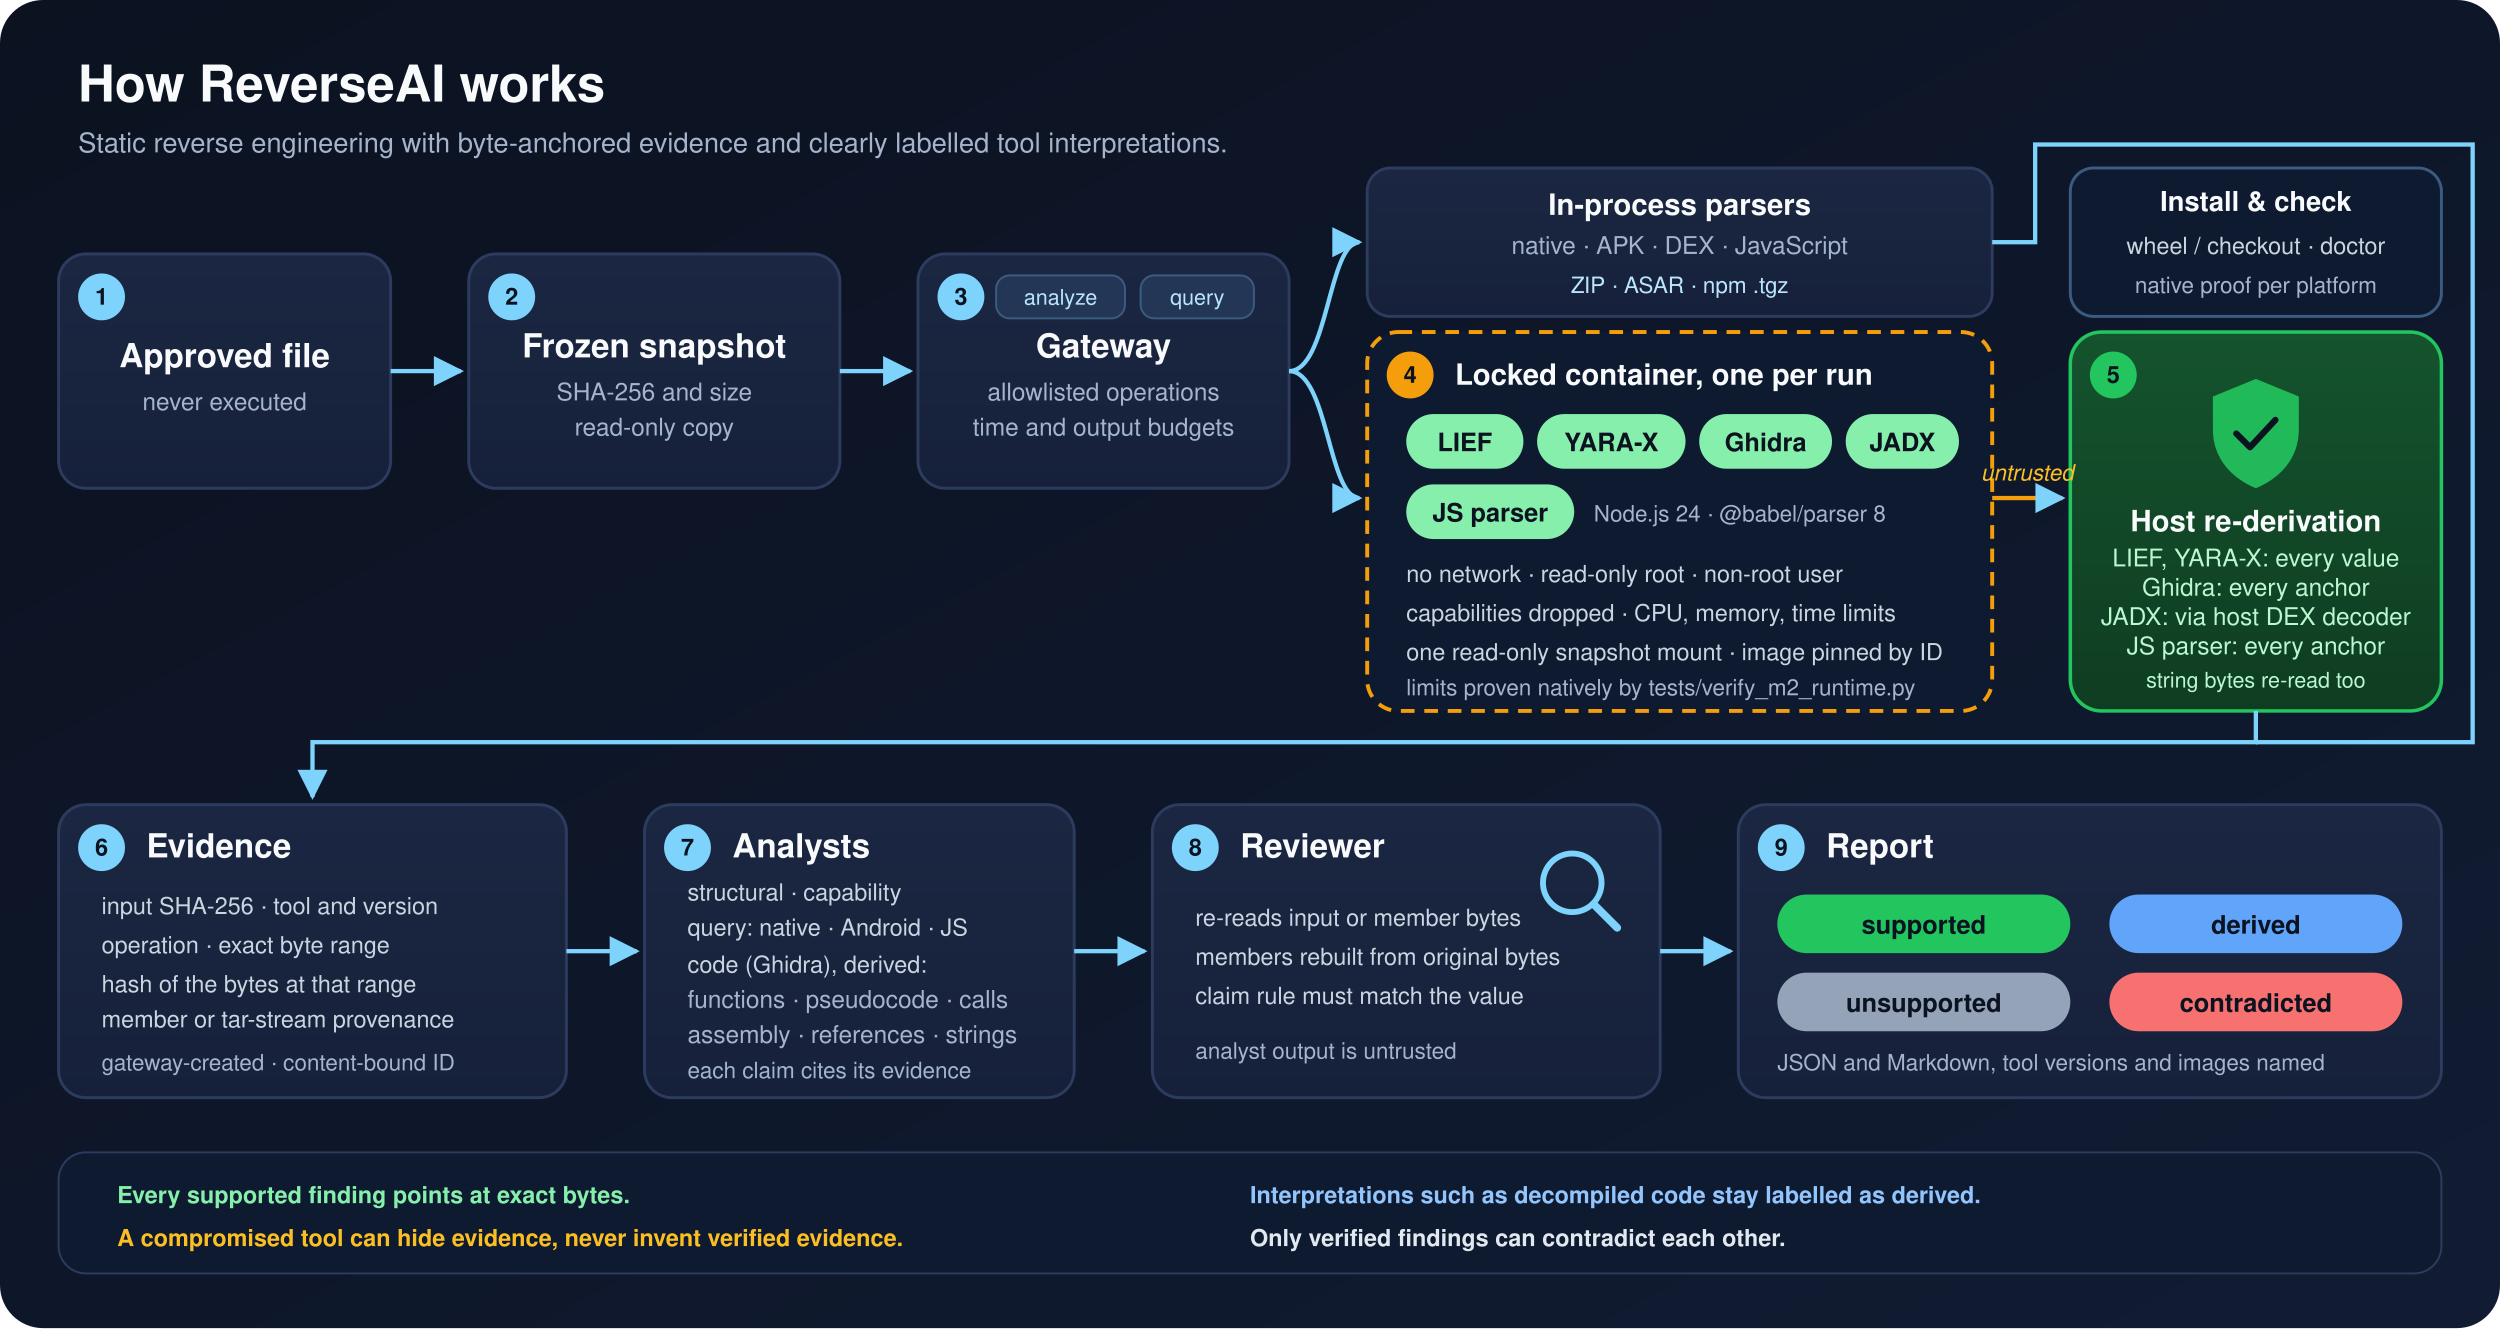
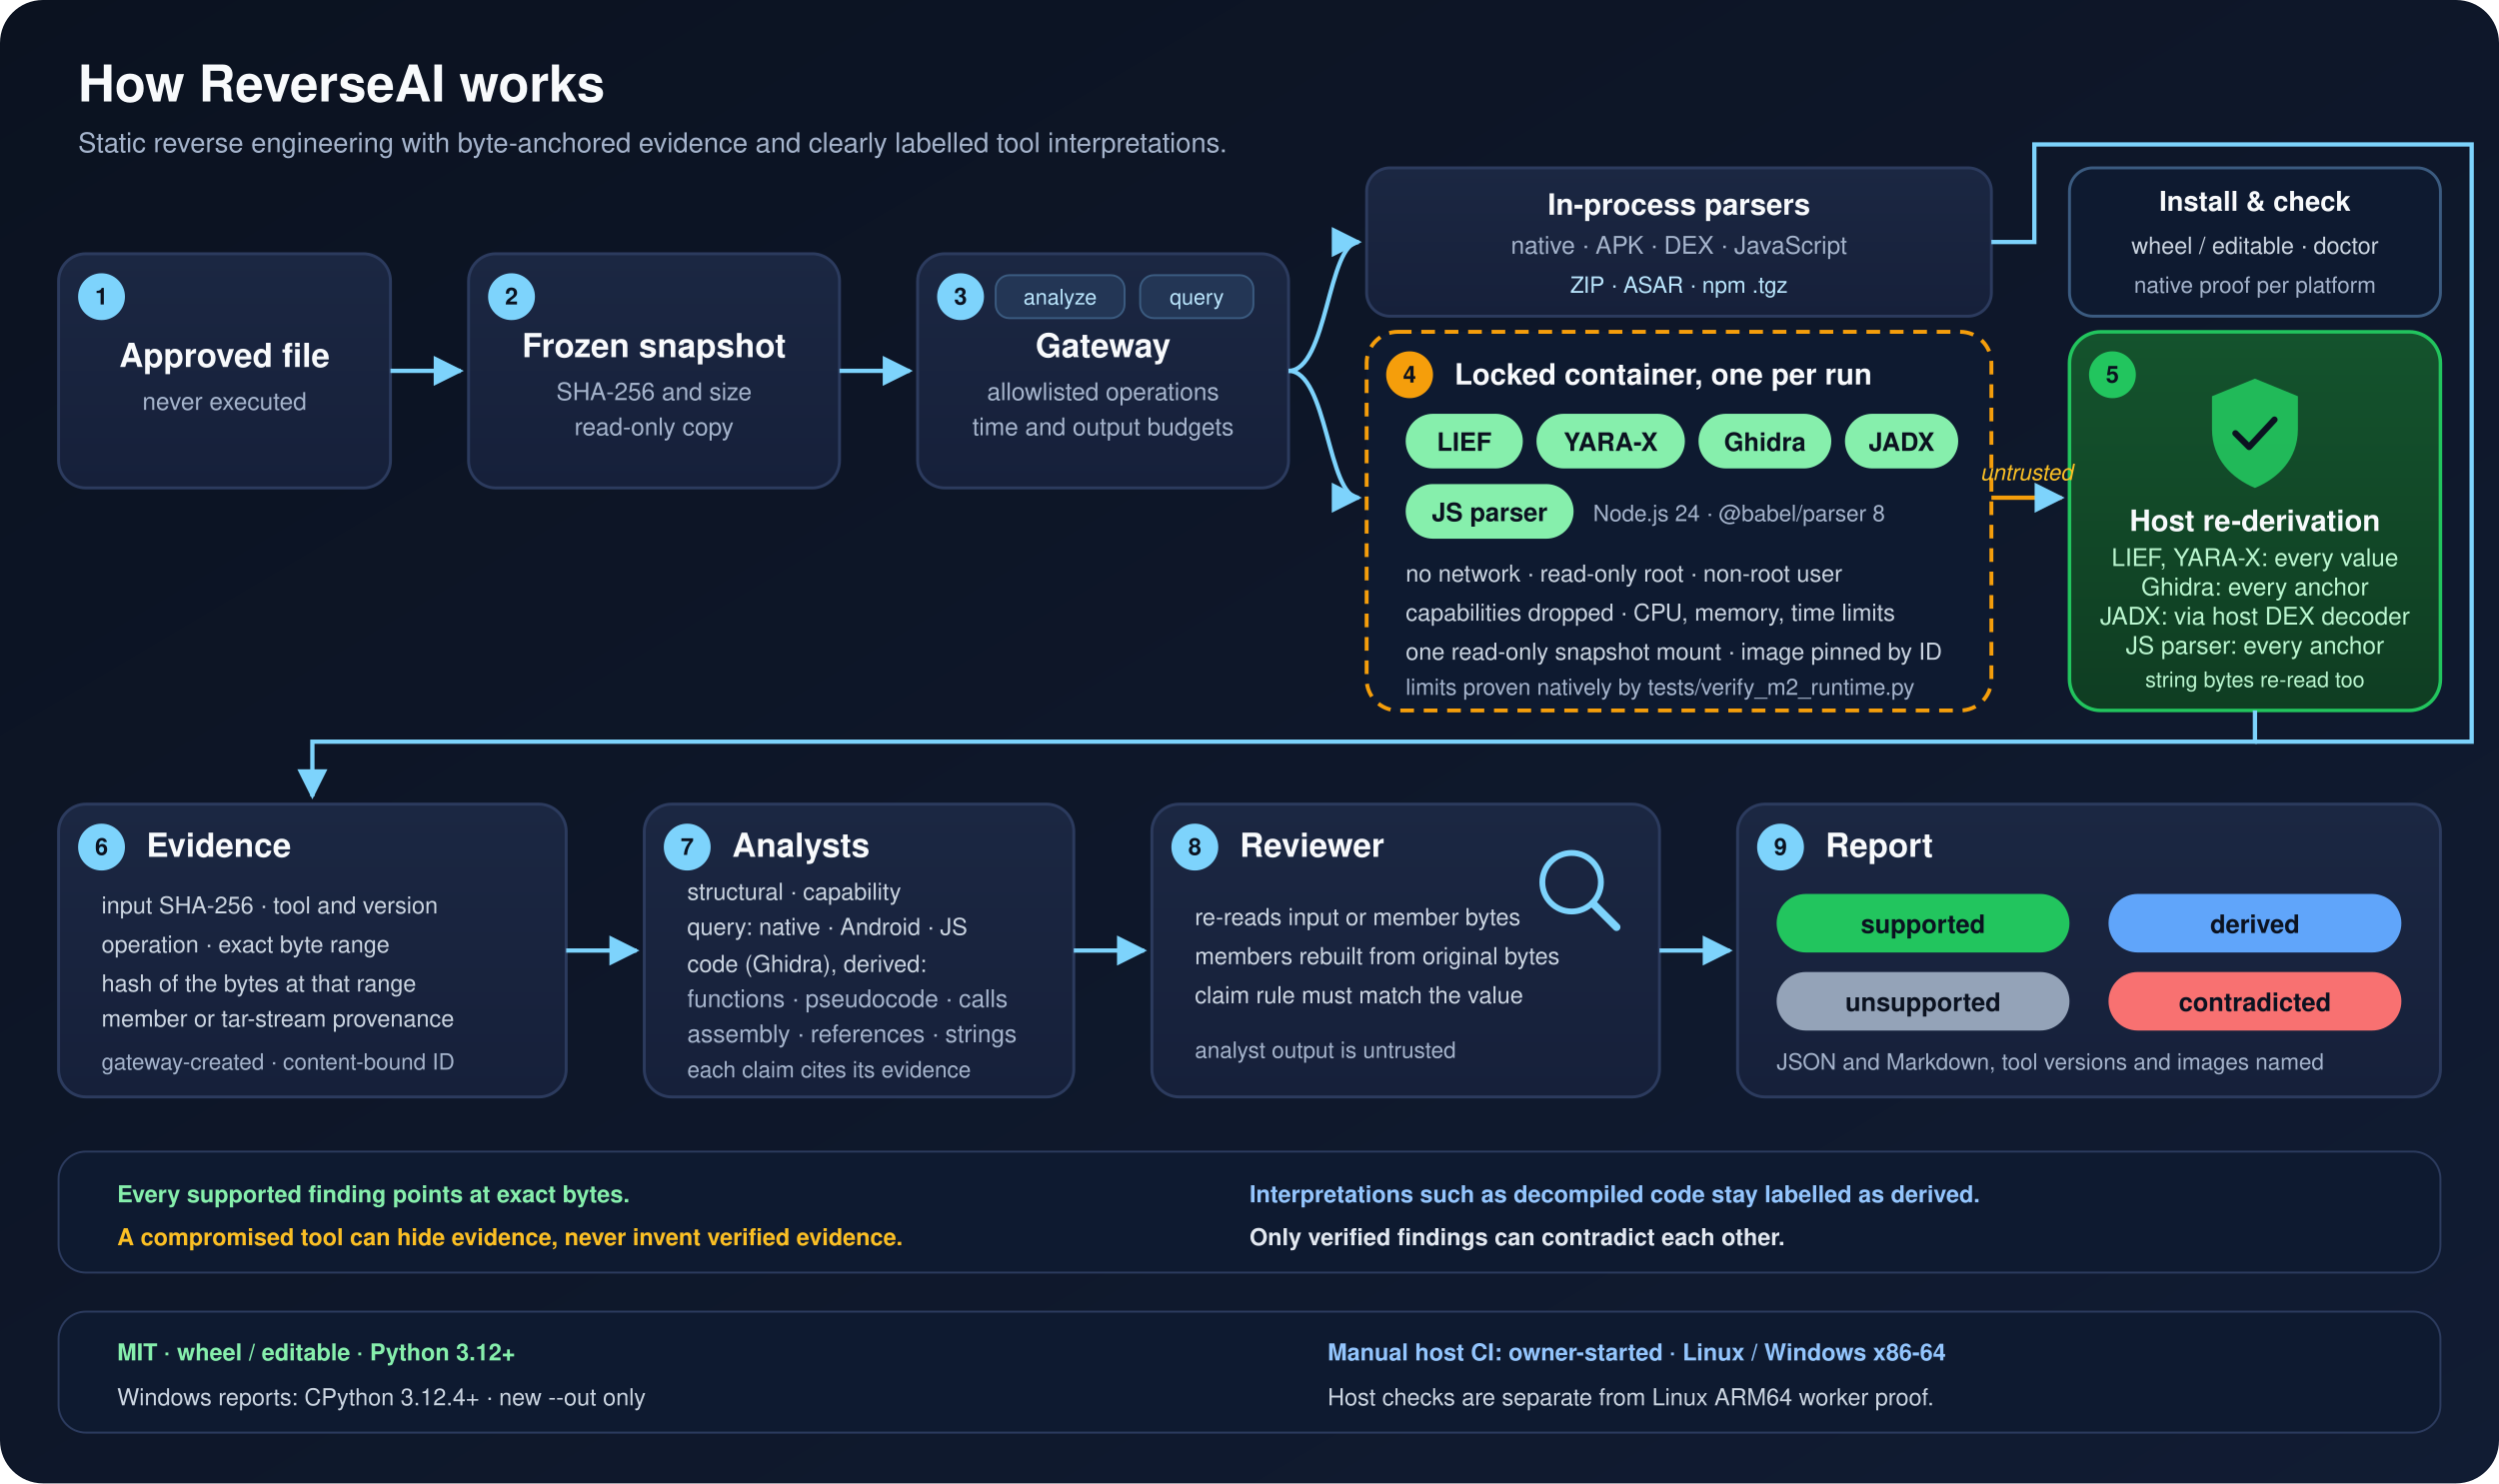
- <svg xmlns="http://www.w3.org/2000/svg" viewBox="0 0 1280 680" width="1280" height="680" role="img" aria-labelledby="title desc">
+ <svg xmlns="http://www.w3.org/2000/svg" viewBox="0 0 1280 760" width="1280" height="760" role="img" aria-labelledby="title desc">
  <defs>
    <linearGradient id="bg" x1="0" y1="0" x2="1" y2="1">
      <stop offset="0" stop-color="#0b1220" />
      <stop offset="1" stop-color="#111c33" />
    </linearGradient>
    <linearGradient id="card" x1="0" y1="0" x2="0" y2="1">
      <stop offset="0" stop-color="#1b2742" />
      <stop offset="1" stop-color="#16203a" />
    </linearGradient>
    <linearGradient id="shield" x1="0" y1="0" x2="0" y2="1">
      <stop offset="0" stop-color="#14532d" />
      <stop offset="1" stop-color="#0f3d22" />
    </linearGradient>
    <marker id="arrow" viewBox="0 0 10 10" refX="9" refY="5" markerWidth="7" markerHeight="7" orient="auto-start-reverse">
      <path d="M0 0 L10 5 L0 10 z" fill="#7dd3fc" />
    </marker>
    <style>
      text { font-family: -apple-system, "Segoe UI", Helvetica, Arial, sans-serif; fill: #e2e8f0; }
      .h { font-size: 17px; font-weight: 700; fill: #f8fafc; }
      .s { font-size: 12.5px; fill: #a5b4cc; }
      .n { font-size: 12px; font-weight: 700; fill: #0b1220; }
      .k { font-size: 12px; fill: #cbd5e1; }
      .chip { font-size: 13px; font-weight: 700; fill: #0b1220; }
      .flow { stroke: #7dd3fc; stroke-width: 2.2; fill: none; }
      .tag { font-size: 11.5px; font-style: italic; fill: #7dd3fc; }
      .box { fill: url(#card); stroke: #2c3b5e; stroke-width: 1.5; }
    </style>
  </defs>
-   <rect width="1280" height="680" rx="22" fill="url(#bg)" />
+   <rect width="1280" height="760" rx="22" fill="url(#bg)" />
  <text x="40" y="52" style="font-size:26px;font-weight:800;fill:#f8fafc">How ReverseAI works</text>
  <text x="40" y="78" class="s" style="font-size:14px">Static reverse engineering with byte-anchored evidence and clearly labelled tool interpretations.</text>
  <g>
    <rect class="box" x="30" y="130" width="170" height="120" rx="14" />
    <circle cx="52" cy="152" r="12" fill="#7dd3fc" />
    <text x="52" y="156" class="n" text-anchor="middle">1</text>
    <text x="115" y="188" class="h" text-anchor="middle">Approved file</text>
    <text x="115" y="210" class="s" text-anchor="middle">never executed</text>
  </g>
  <g>
    <rect class="box" x="240" y="130" width="190" height="120" rx="14" />
    <circle cx="262" cy="152" r="12" fill="#7dd3fc" />
    <text x="262" y="156" class="n" text-anchor="middle">2</text>
    <text x="335" y="183" class="h" text-anchor="middle">Frozen snapshot</text>
    <text x="335" y="205" class="s" text-anchor="middle">SHA-256 and size</text>
    <text x="335" y="223" class="s" text-anchor="middle">read-only copy</text>
  </g>
  <g>
    <rect class="box" x="470" y="130" width="190" height="120" rx="14" />
    <circle cx="492" cy="152" r="12" fill="#7dd3fc" />
    <text x="492" y="156" class="n" text-anchor="middle">3</text>
    <rect x="510" y="141" width="66" height="22" rx="7" fill="#233655" stroke="#3b5b80" />
    <text x="543" y="156" class="k" text-anchor="middle" style="font-size:11px;fill:#bae6fd">analyze</text>
    <rect x="584" y="141" width="58" height="22" rx="7" fill="#233655" stroke="#3b5b80" />
    <text x="613" y="156" class="k" text-anchor="middle" style="font-size:11px;fill:#bae6fd">query</text>
    <text x="565" y="183" class="h" text-anchor="middle">Gateway</text>
    <text x="565" y="205" class="s" text-anchor="middle">allowlisted operations</text>
    <text x="565" y="223" class="s" text-anchor="middle">time and output budgets</text>
  </g>
  <g>
    <rect x="1060" y="86" width="190" height="76" rx="12" fill="#0e1a30" stroke="#3b5b80" stroke-width="1.5" />
    <text x="1155" y="108" class="h" text-anchor="middle" style="font-size:14px">Install &amp; check</text>
-     <text x="1155" y="130" class="k" text-anchor="middle">wheel / checkout · doctor</text>
+     <text x="1155" y="130" class="k" text-anchor="middle">wheel / editable · doctor</text>
    <text x="1155" y="150" class="s" text-anchor="middle" style="font-size:11.5px">native proof per platform</text>
  </g>
  <g>
    <rect class="box" x="700" y="86" width="320" height="76" rx="12" />
    <text x="860" y="110" class="h" text-anchor="middle" style="font-size:15px">In-process parsers</text>
    <text x="860" y="130" class="s" text-anchor="middle">native · APK · DEX · JavaScript</text>
    <text x="860" y="150" class="s" text-anchor="middle" style="fill:#bae6fd;font-size:11.5px">ZIP · ASAR · npm .tgz</text>
  </g>
  <g>
    <rect x="700" y="170" width="320" height="194" rx="16" fill="#0e1a30" stroke="#f59e0b" stroke-width="2" stroke-dasharray="7 5" />
    <circle cx="722" cy="192" r="12" fill="#f59e0b" />
    <text x="722" y="196" class="n" text-anchor="middle">4</text>
    <text x="745" y="197" class="h" style="font-size:15px">Locked container, one per run</text>
    <rect x="720" y="212" width="60" height="28" rx="14" fill="#86efac" />
    <text x="750" y="231" class="chip" text-anchor="middle">LIEF</text>
    <rect x="787" y="212" width="76" height="28" rx="14" fill="#86efac" />
    <text x="825" y="231" class="chip" text-anchor="middle">YARA-X</text>
    <rect x="870" y="212" width="68" height="28" rx="14" fill="#86efac" />
    <text x="904" y="231" class="chip" text-anchor="middle">Ghidra</text>
    <rect x="945" y="212" width="58" height="28" rx="14" fill="#86efac" />
    <text x="974" y="231" class="chip" text-anchor="middle">JADX</text>
    <rect x="720" y="248" width="86" height="28" rx="14" fill="#86efac" />
    <text x="763" y="267" class="chip" text-anchor="middle">JS parser</text>
    <text x="816" y="267" class="s" style="font-size:11.5px">Node.js 24 · @babel/parser 8</text>
    <text x="720" y="298" class="k">no network · read-only root · non-root user</text>
    <text x="720" y="318" class="k">capabilities dropped · CPU, memory, time limits</text>
    <text x="720" y="338" class="k">one read-only snapshot mount · image pinned by ID</text>
    <text x="720" y="356" class="s" style="font-size:11.5px">limits proven natively by tests/verify_m2_runtime.py</text>
  </g>
  <g>
    <rect x="1060" y="170" width="190" height="194" rx="16" fill="url(#shield)" stroke="#22c55e" stroke-width="1.8" />
    <circle cx="1082" cy="192" r="12" fill="#22c55e" />
    <text x="1082" y="196" class="n" text-anchor="middle">5</text>
    <path d="M1155 194 l22 9 v17 c0 15 -10 25 -22 30 c-12 -5 -22 -15 -22 -30 v-17 z" fill="#22c55e" opacity="0.9" />
    <path d="M1145 222 l7 7 l13 -14" stroke="#0b1220" stroke-width="3.2" fill="none" stroke-linecap="round" stroke-linejoin="round" />
    <text x="1155" y="272" class="h" text-anchor="middle" style="font-size:15px">Host re-derivation</text>
    <text x="1155" y="290" class="s" text-anchor="middle" style="fill:#bbf7d0">LIEF, YARA-X: every value</text>
    <text x="1155" y="305" class="s" text-anchor="middle" style="fill:#bbf7d0">Ghidra: every anchor</text>
    <text x="1155" y="320" class="s" text-anchor="middle" style="fill:#bbf7d0">JADX: via host DEX decoder</text>
    <text x="1155" y="335" class="s" text-anchor="middle" style="fill:#bbf7d0">JS parser: every anchor</text>
    <text x="1155" y="352" class="s" text-anchor="middle" style="fill:#bbf7d0;font-size:11px">string bytes re-read too</text>
  </g>
  <path class="flow" d="M200 190 H236" marker-end="url(#arrow)" />
  <path class="flow" d="M430 190 H466" marker-end="url(#arrow)" />
  <path class="flow" d="M660 190 C680 190 680 124 696 124" marker-end="url(#arrow)" />
  <path class="flow" d="M660 190 C680 190 680 255 696 255" marker-end="url(#arrow)" />
  <path class="flow" d="M1020 255 H1056" marker-end="url(#arrow)" style="stroke:#f59e0b" />
  <text x="1038" y="246" class="tag" text-anchor="middle" style="fill:#fbbf24">untrusted</text>
  <path class="flow" d="M1020 124 H1042 V74 H1266 V380 H1155" />
  <path class="flow" d="M1155 364 V380 H160 V408" marker-end="url(#arrow)" />
  <g>
    <rect class="box" x="30" y="412" width="260" height="150" rx="14" />
    <circle cx="52" cy="434" r="12" fill="#7dd3fc" />
    <text x="52" y="438" class="n" text-anchor="middle">6</text>
    <text x="75" y="439" class="h">Evidence</text>
    <text x="52" y="468" class="k">input SHA-256 · tool and version</text>
    <text x="52" y="488" class="k">operation · exact byte range</text>
    <text x="52" y="508" class="k">hash of the bytes at that range</text>
    <text x="52" y="526" class="k">member or tar-stream provenance</text>
    <text x="52" y="548" class="s" style="font-size:11.5px">gateway-created · content-bound ID</text>
  </g>
  <g>
    <rect class="box" x="330" y="412" width="220" height="150" rx="14" />
    <circle cx="352" cy="434" r="12" fill="#7dd3fc" />
    <text x="352" y="438" class="n" text-anchor="middle">7</text>
    <text x="375" y="439" class="h">Analysts</text>
    <text x="352" y="461" class="k">structural · capability</text>
    <text x="352" y="479" class="k">query: native · Android · JS</text>
    <text x="352" y="498" class="k">code (Ghidra), derived:</text>
    <text x="352" y="516" class="s">functions · pseudocode · calls</text>
    <text x="352" y="534" class="s">assembly · references · strings</text>
    <text x="352" y="552" class="s" style="font-size:11.5px">each claim cites its evidence</text>
  </g>
  <g>
    <rect class="box" x="590" y="412" width="260" height="150" rx="14" />
    <circle cx="612" cy="434" r="12" fill="#7dd3fc" />
    <text x="612" y="438" class="n" text-anchor="middle">8</text>
    <text x="635" y="439" class="h">Reviewer</text>
    <circle cx="805" cy="452" r="15" fill="none" stroke="#7dd3fc" stroke-width="3" />
    <path d="M816 463 l12 12" stroke="#7dd3fc" stroke-width="4" stroke-linecap="round" />
    <text x="612" y="474" class="k">re-reads input or member bytes</text>
    <text x="612" y="494" class="k">members rebuilt from original bytes</text>
    <text x="612" y="514" class="k">claim rule must match the value</text>
    <text x="612" y="542" class="s" style="font-size:11.5px">analyst output is untrusted</text>
  </g>
  <g>
    <rect class="box" x="890" y="412" width="360" height="150" rx="14" />
    <circle cx="912" cy="434" r="12" fill="#7dd3fc" />
    <text x="912" y="438" class="n" text-anchor="middle">9</text>
    <text x="935" y="439" class="h">Report</text>
    <rect x="910" y="458" width="150" height="30" rx="15" fill="#22c55e" />
    <text x="985" y="478" class="chip" text-anchor="middle">supported</text>
    <rect x="1080" y="458" width="150" height="30" rx="15" fill="#60a5fa" />
    <text x="1155" y="478" class="chip" text-anchor="middle">derived</text>
    <rect x="910" y="498" width="150" height="30" rx="15" fill="#94a3b8" />
    <text x="985" y="518" class="chip" text-anchor="middle">unsupported</text>
    <rect x="1080" y="498" width="150" height="30" rx="15" fill="#f87171" />
    <text x="1155" y="518" class="chip" text-anchor="middle">contradicted</text>
    <text x="910" y="548" class="s" style="font-size:11.5px">JSON and Markdown, tool versions and images named</text>
  </g>
  <path class="flow" d="M290 487 H326" marker-end="url(#arrow)" />
  <path class="flow" d="M550 487 H586" marker-end="url(#arrow)" />
  <path class="flow" d="M850 487 H886" marker-end="url(#arrow)" />
  <g>
    <rect x="30" y="590" width="1220" height="62" rx="14" fill="#0e1a30" stroke="#2c3b5e" />
    <text x="60" y="616" class="k" style="font-weight:700;fill:#86efac">Every supported finding points at exact bytes.</text>
    <text x="60" y="638" class="k" style="font-weight:700;fill:#fbbf24">A compromised tool can hide evidence, never invent verified evidence.</text>
    <text x="640" y="616" class="k" style="font-weight:700;fill:#93c5fd">Interpretations such as decompiled code stay labelled as derived.</text>
    <text x="640" y="638" class="k" style="font-weight:700;fill:#e2e8f0">Only verified findings can contradict each other.</text>
  </g>
+   <g>
+     <rect x="30" y="672" width="1220" height="62" rx="14" fill="#0e1a30" stroke="#2c3b5e" />
+     <text x="60" y="697" class="k" style="font-weight:700;fill:#86efac">MIT · wheel / editable · Python 3.12+</text>
+     <text x="60" y="720" class="k">Windows reports: CPython 3.12.4+ · new --out only</text>
+     <text x="680" y="697" class="k" style="font-weight:700;fill:#93c5fd">Manual host CI: owner-started · Linux / Windows x86-64</text>
+     <text x="680" y="720" class="k">Host checks are separate from Linux ARM64 worker proof.</text>
+   </g>
</svg>
